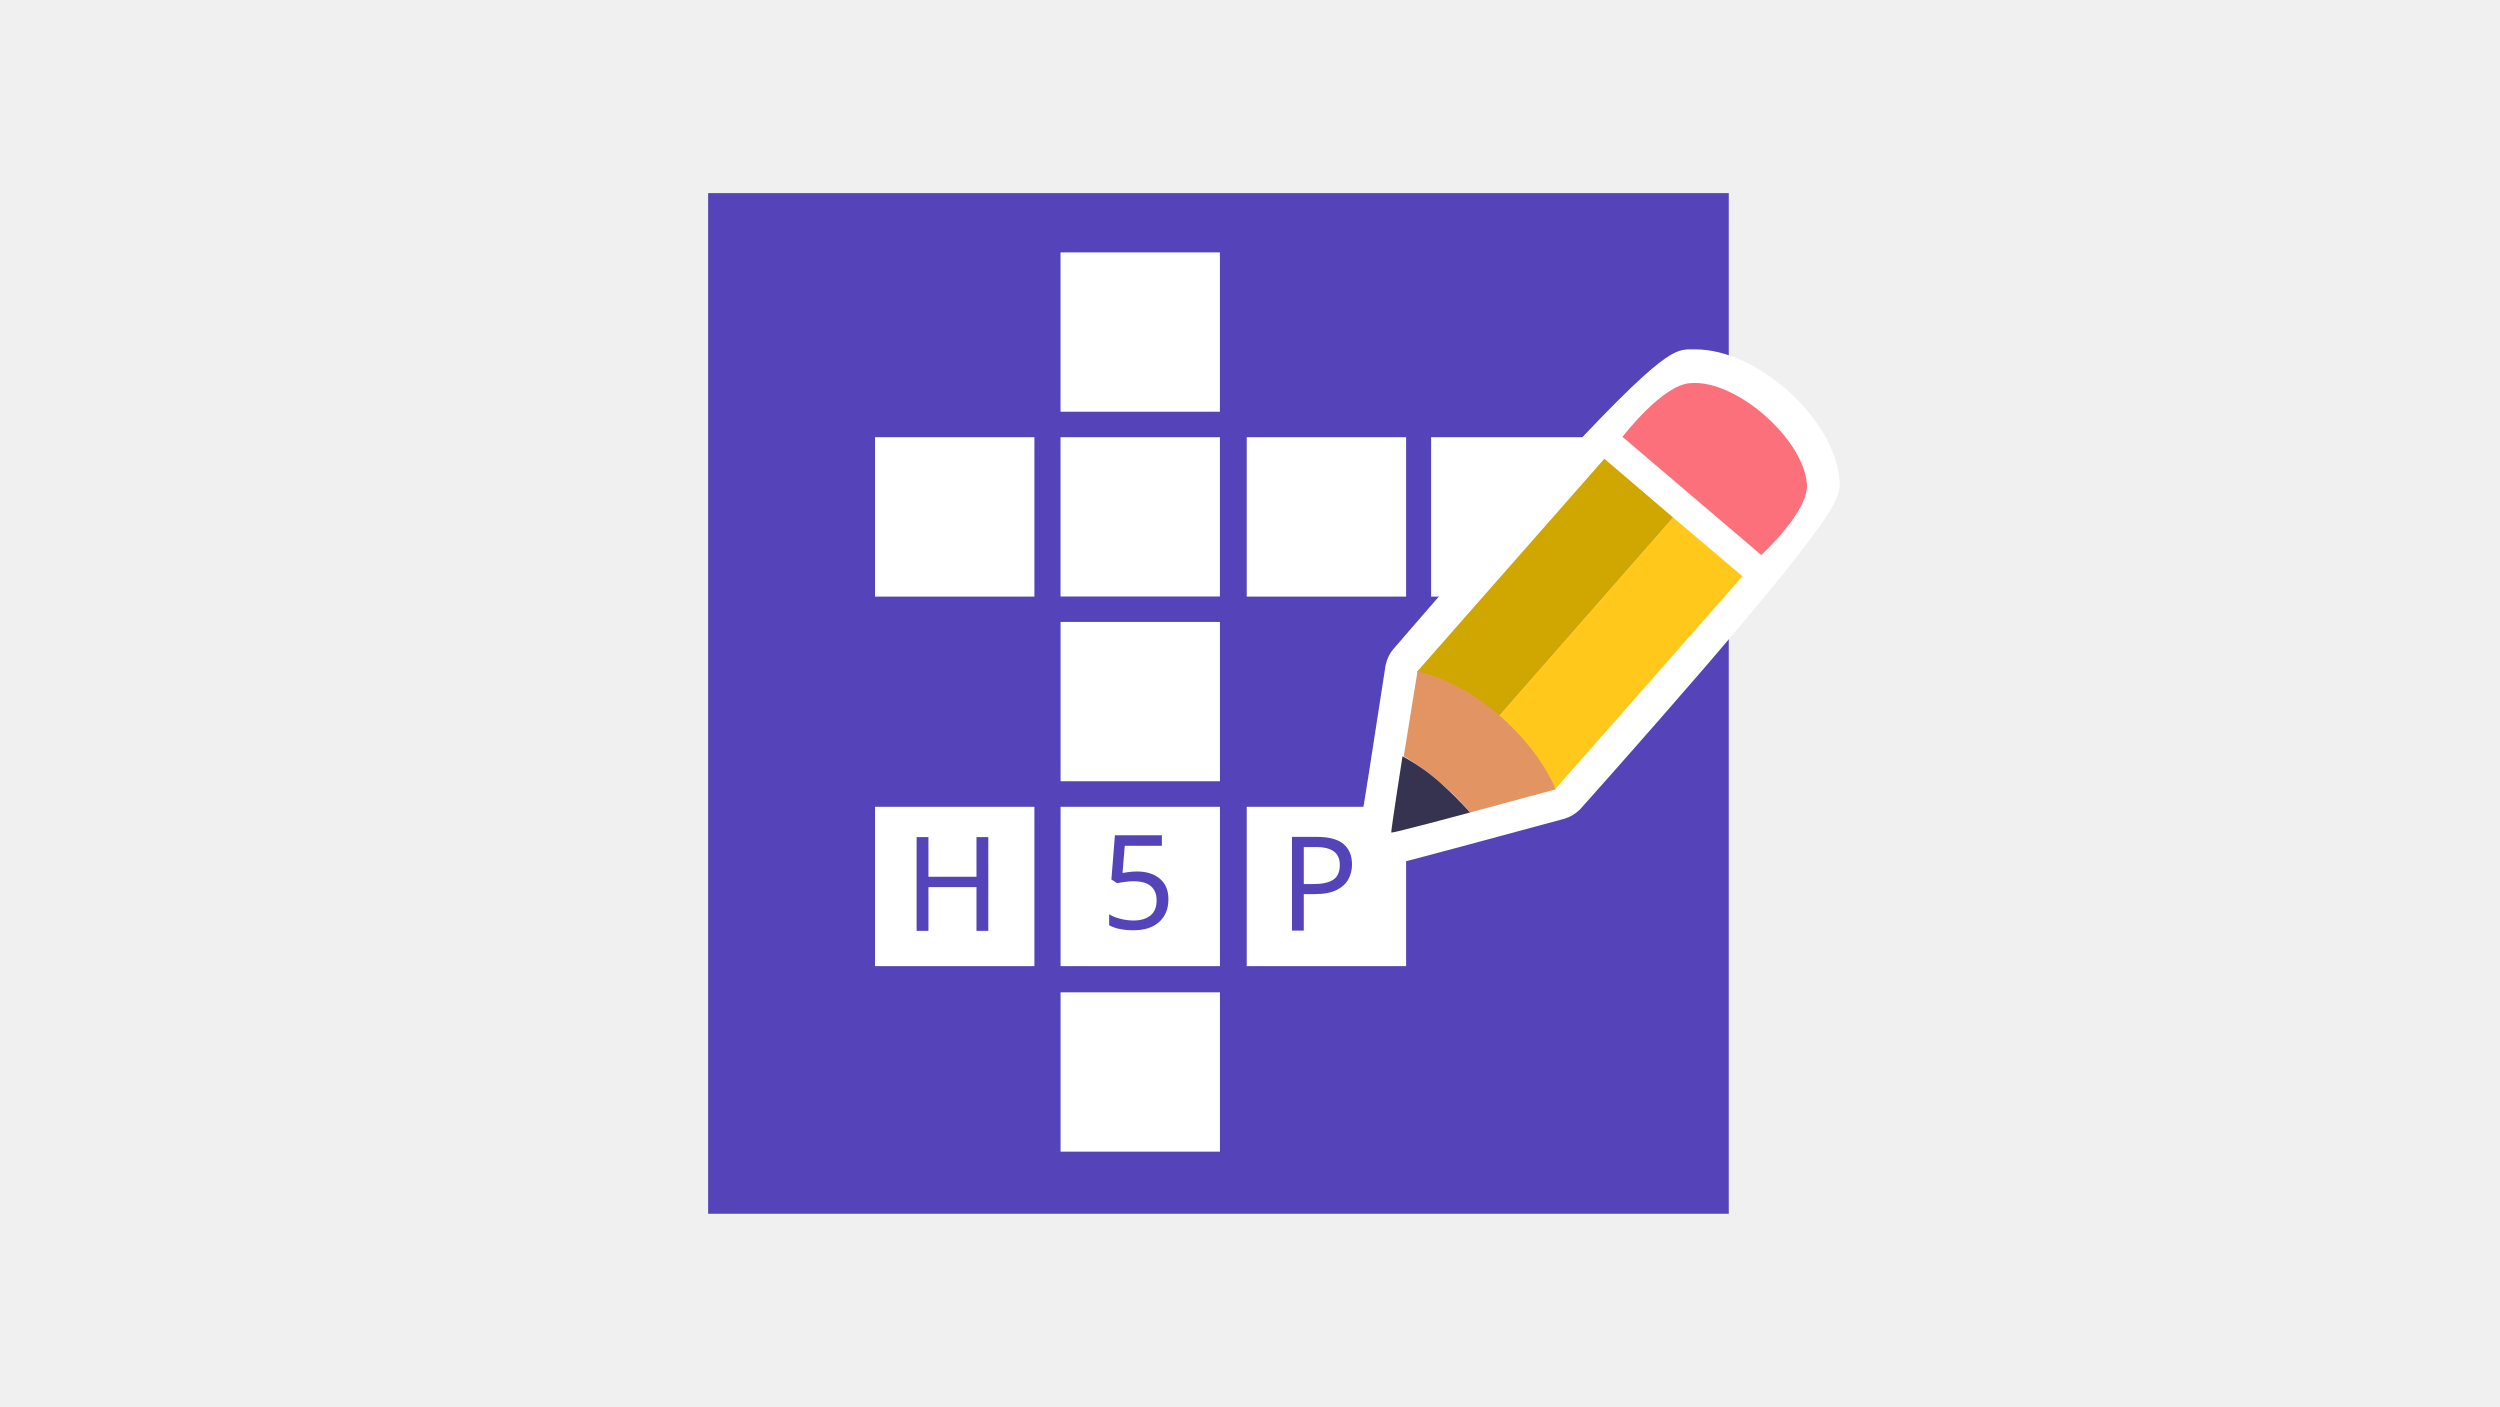
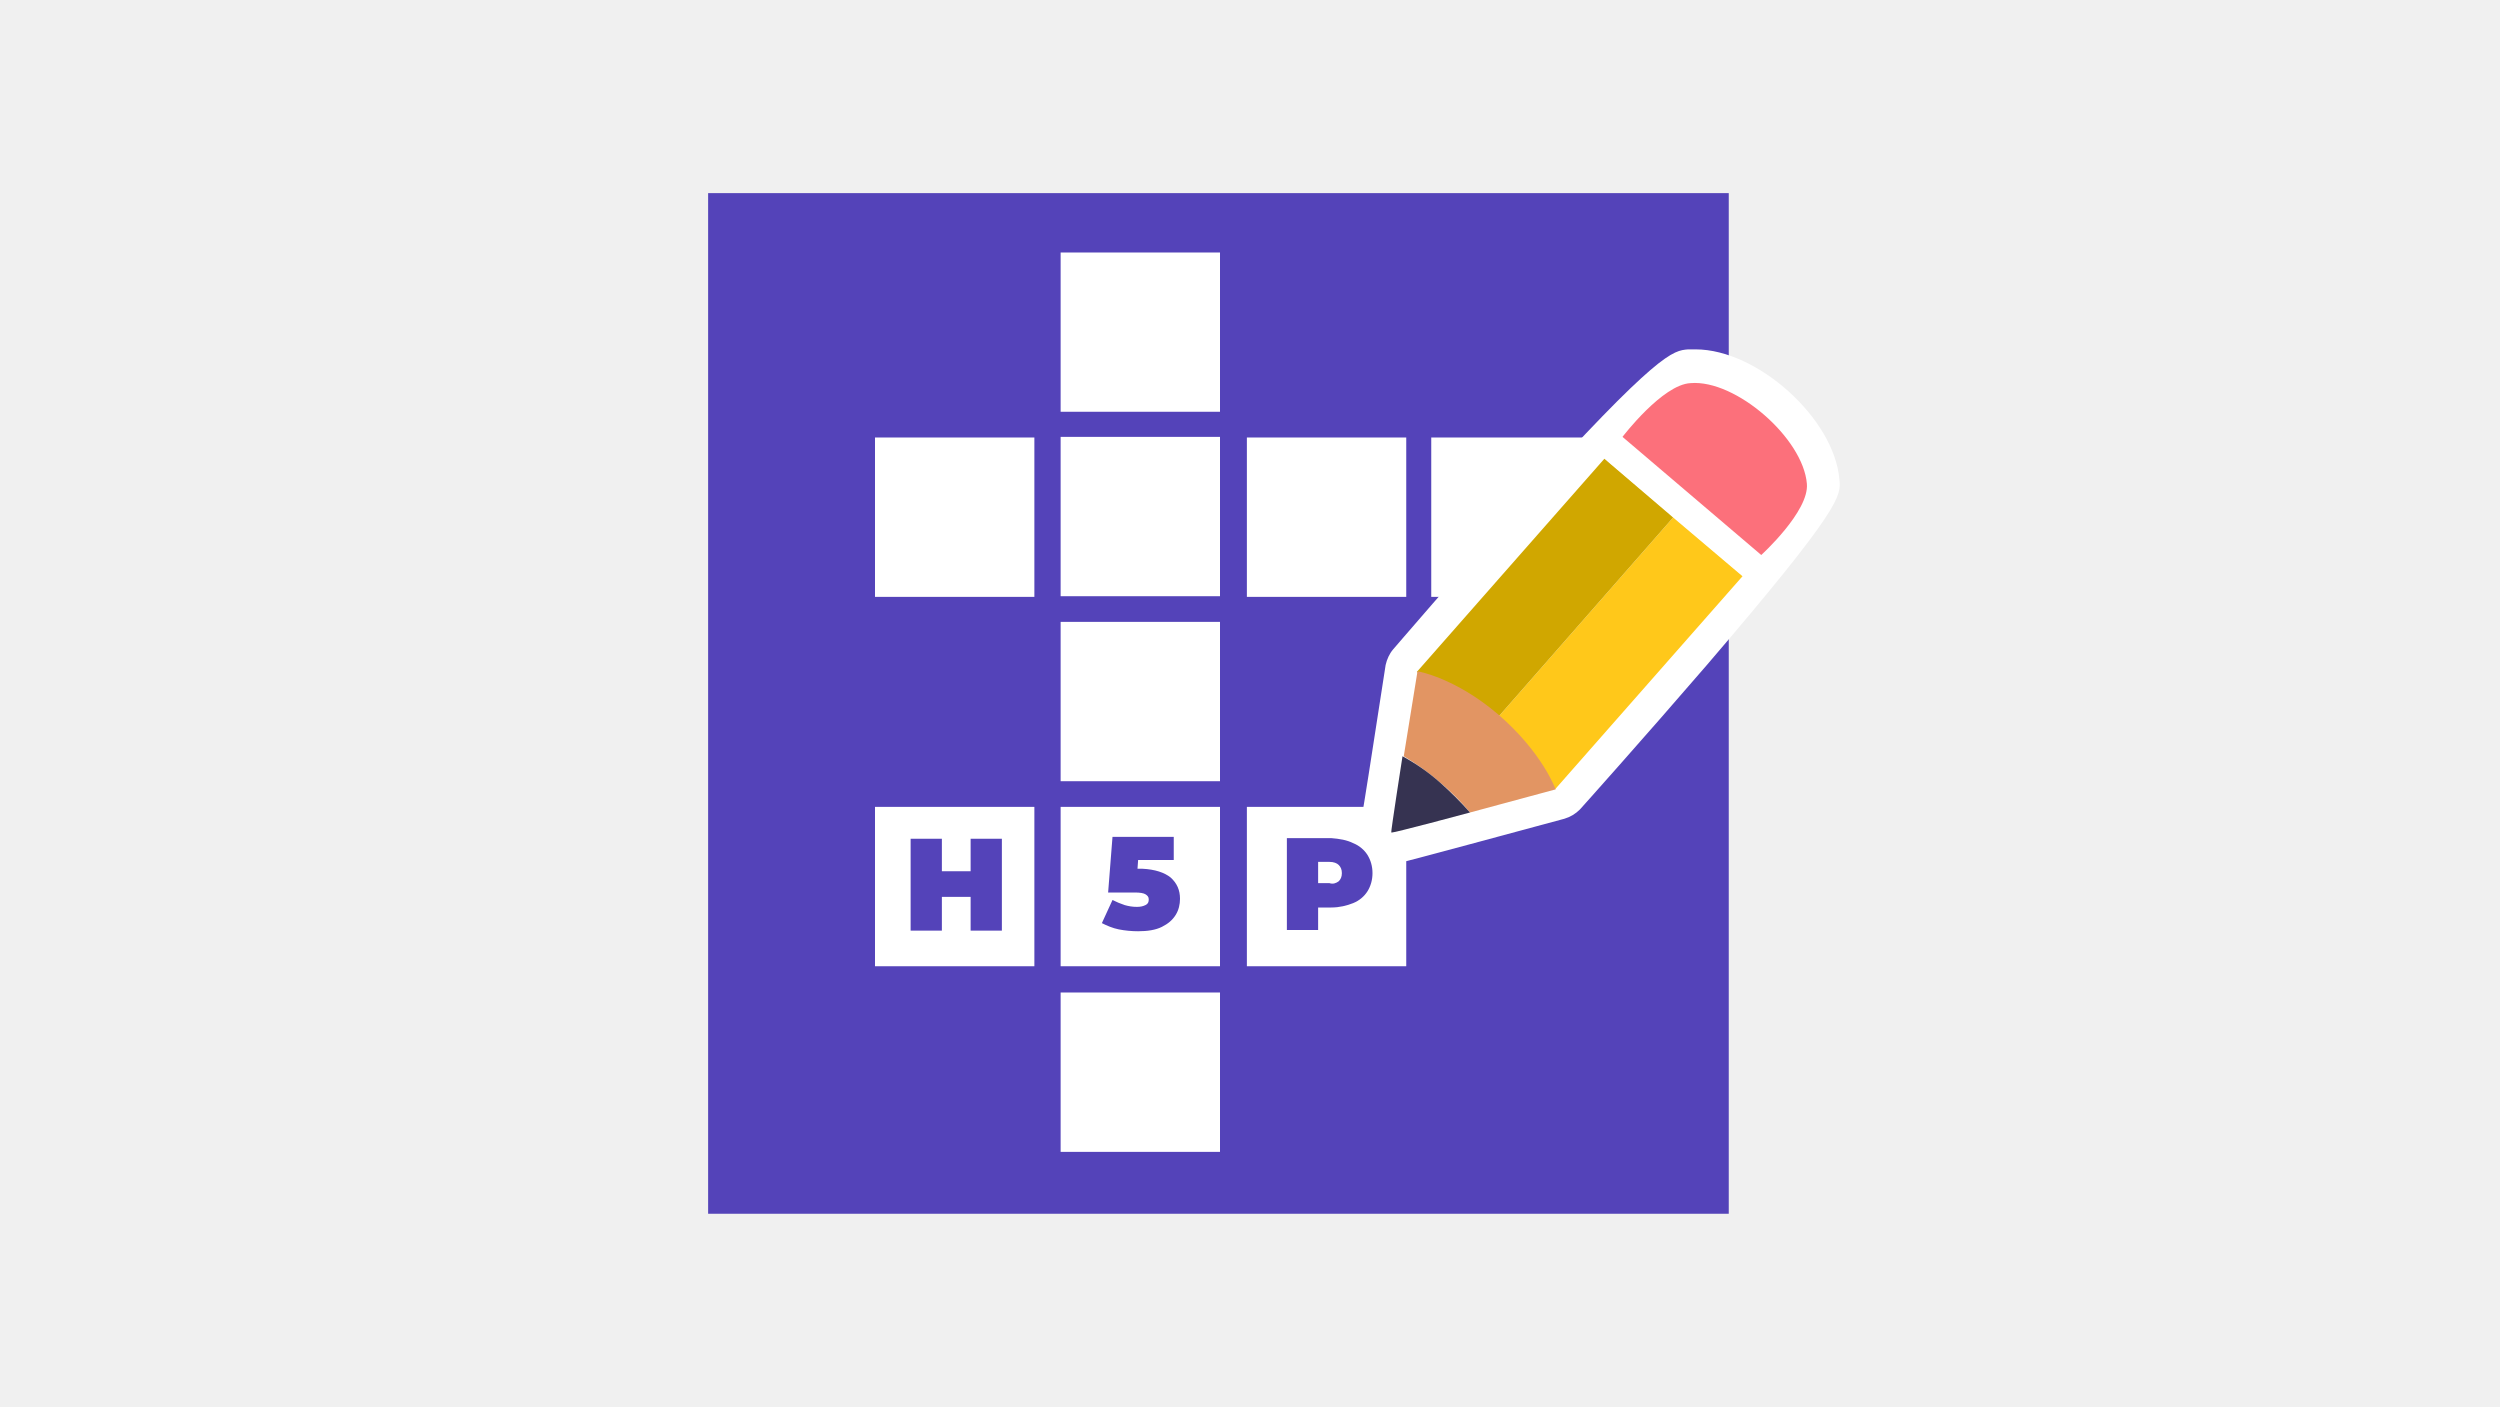
<svg xmlns="http://www.w3.org/2000/svg" xmlns:xlink="http://www.w3.org/1999/xlink" version="1.1" id="Layer_1" x="0px" y="0px" viewBox="0 0 400 225" style="enable-background:new 0 0 400 225;" xml:space="preserve">
  <style type="text/css">
- 	.st0{clip-path:url(#SVGID_2_);}
+ 	.st0{clip-path:url(#SVGID_00000181773592031166632630000003888797030770094216_);}
	.st1{fill:#5443B9;}
- 	.st2{fill:#FFFFFF;stroke:#5443B9;stroke-width:4;}
- 	.st3{fill:#FFFFFF;}
- 	.st4{fill:#FFC81A;}
- 	.st5{fill:#D0A700;}
- 	.st6{fill:#E29563;}
- 	.st7{fill:#363351;}
- 	.st8{fill:#FC707B;}
- 	.st9{font-family:'Montserrat-Black';}
- 	.st10{font-size:21px;}
+ 	.st2{fill:#FFFFFF;}
+ 	.st3{fill:#FFC81A;}
+ 	.st4{fill:#D0A700;}
+ 	.st5{fill:#E29563;}
+ 	.st6{fill:#363351;}
+ 	.st7{fill:#FC707B;}
+ 	.st8{enable-background:new    ;}
</style>
  <g>
-     <defs>
-       <rect id="SVGID_1_" width="400" height="225" />
-     </defs>
-     <clipPath id="SVGID_2_">
-       <use xlink:href="#SVGID_1_" style="overflow:visible;" />
-     </clipPath>
-     <g class="st0">
-       <rect x="113.3" y="30.9" class="st1" width="163.3" height="163.3" />
-       <rect x="167.6" y="38.3" transform="matrix(-1 -4.493218e-11 4.493218e-11 -1 364.7852 106.179)" class="st2" width="29.5" height="29.5" />
-       <rect x="167.6" y="67.9" transform="matrix(-1 -4.487090e-11 4.487090e-11 -1 364.7852 165.3491)" class="st2" width="29.5" height="29.5" />
-       <rect x="167.7" y="97.4" transform="matrix(-1 -4.490154e-11 4.490154e-11 -1 364.8907 224.4137)" class="st2" width="29.5" height="29.5" />
-       <rect x="167.7" y="127" transform="matrix(-1 -4.490154e-11 4.490154e-11 -1 364.8907 283.5837)" class="st2" width="29.5" height="29.5" />
-       <rect x="197.4" y="127" transform="matrix(-1 -4.496327e-11 4.496327e-11 -1 424.3772 283.5837)" class="st2" width="29.5" height="29.5" />
-       <rect x="137.9" y="127" transform="matrix(-1 -4.502499e-11 4.502499e-11 -1 305.4042 283.5837)" class="st2" width="29.5" height="29.5" />
-       <rect x="227" y="68" transform="matrix(-1 -4.487090e-11 4.487090e-11 -1 483.4418 165.4546)" class="st2" width="29.5" height="29.5" />
-       <rect x="197.4" y="68" transform="matrix(-1 -4.490154e-11 4.490154e-11 -1 424.3772 165.4546)" class="st2" width="29.5" height="29.5" />
-       <rect x="137.9" y="68" transform="matrix(-1 -4.483981e-11 4.483981e-11 -1 305.4042 165.4546)" class="st2" width="29.5" height="29.5" />
-       <rect x="167.7" y="156.8" transform="matrix(-1 -4.483981e-11 4.483981e-11 -1 364.8907 343.0702)" class="st2" width="29.5" height="29.5" />
-       <g>
-         <path class="st3" d="M222.8,138.2c0.9,0,1.2-0.1,27.5-7.2l0,0c1-0.3,1.8-0.8,2.5-1.5l0,0c0.1-0.1,10.3-11.5,20.3-23.1     c21.6-25.2,21.5-27.1,21.2-29.7c-0.8-9.7-13.1-20.8-23-20.8c-0.4,0-0.8,0-1.2,0c-2.4,0.2-4.7,0.3-26.9,24.9     c-10.3,11.4-20.2,23-20.3,23.1l0,0c-0.6,0.7-1,1.6-1.2,2.5v0c0,0-1,6.4-2,12.9c-0.5,3.2-1,6.5-1.4,8.9c-0.4,2.3-0.6,3.8-0.6,4.9     h0v5.2L222.8,138.2z" />
+     <g>
+       <defs>
+         <rect id="SVGID_1_" width="400" height="225" />
+       </defs>
+       <clipPath id="SVGID_00000080196361811698575700000006951387133317339064_">
+         <use xlink:href="#SVGID_1_" style="overflow:visible;" />
+       </clipPath>
+       <g style="clip-path:url(#SVGID_00000080196361811698575700000006951387133317339064_);">
        <g>
-           <polygon class="st4" points="237.8,116.9 248.8,126.3 278.8,92.2 267.7,82.8     " />
-           <polygon class="st5" points="226.7,107.5 237.8,116.9 267.7,82.8 256.7,73.4     " />
+           <rect x="113.3" y="30.9" class="st1" width="163.3" height="163.3" />
+         </g>
+         <g>
+           <rect x="167.7" y="38.4" class="st2" width="29.5" height="29.5" />
+           <path class="st1" d="M199.2,69.9h-33.5V36.4h33.5V69.9z M169.7,65.9h25.5V40.4h-25.5V65.9z" />
+         </g>
+         <g>
+           <rect x="167.7" y="67.9" class="st2" width="29.5" height="29.5" />
+           <path class="st1" d="M199.2,99.4h-33.5V65.9h33.5V99.4z M169.7,95.4h25.5V69.9h-25.5V95.4z" />
+         </g>
+         <g>
+           <rect x="167.7" y="97.5" class="st2" width="29.5" height="29.5" />
+           <path class="st1" d="M199.2,129h-33.5V95.5h33.5V129z M169.7,125h25.5V99.5h-25.5V125z" />
+         </g>
+         <g>
+           <rect x="167.7" y="127.1" class="st2" width="29.5" height="29.5" />
+           <path class="st1" d="M199.2,158.6h-33.5v-33.5h33.5V158.6z M169.7,154.6h25.5v-25.5h-25.5V154.6z" />
+         </g>
+         <g>
+           <rect x="197.5" y="127.1" class="st2" width="29.5" height="29.5" />
+           <path class="st1" d="M229,158.6h-33.5v-33.5H229V158.6z M199.5,154.6H225v-25.5h-25.5V154.6z" />
+         </g>
+         <g>
+           <rect x="138" y="127.1" class="st2" width="29.5" height="29.5" />
+           <path class="st1" d="M169.5,158.6H136v-33.5h33.5V158.6z M140,154.6h25.5v-25.5H140V154.6z" />
+         </g>
+         <g>
+           <rect x="226.9" y="68" class="st2" width="29.5" height="29.5" />
+           <path class="st1" d="M258.4,99.5h-33.5V66h33.5V99.5z M228.9,95.5h25.5V70h-25.5V95.5z" />
+         </g>
+         <g>
+           <rect x="197.5" y="68" class="st2" width="29.5" height="29.5" />
+           <path class="st1" d="M229,99.5h-33.5V66H229V99.5z M199.5,95.5H225V70h-25.5V95.5z" />
+         </g>
+         <g>
+           <rect x="138" y="68" class="st2" width="29.5" height="29.5" />
+           <path class="st1" d="M169.5,99.5H136V66h33.5V99.5z M140,95.5h25.5V70H140V95.5z" />
+         </g>
+         <g>
+           <rect x="167.7" y="156.8" class="st2" width="29.5" height="29.5" />
+           <path class="st1" d="M199.2,188.3h-33.5v-33.5h33.5V188.3z M169.7,184.3h25.5v-25.5h-25.5V184.3z" />
+         </g>
+         <g>
          <g>
-             <path class="st6" d="M230.4,125.2c1.7,1.4,3.4,3.1,4.8,4.8l13.7-3.7c0,0-2.1-5.9-9.2-12c-6.9-5.9-12.9-6.9-12.9-6.9l-2.2,13.6       C226.6,122.2,228.6,123.6,230.4,125.2z" />
-             <path class="st7" d="M224.4,121c0,0-1.9,12.2-1.8,12.2c0,0.2,12.6-3.2,12.6-3.2c-1.5-1.7-3.1-3.3-4.8-4.8       C228.6,123.6,226.6,122.2,224.4,121z" />
+             <path class="st2" d="M222.8,138.2c0.9,0,1.2-0.1,27.5-7.2l0,0c1-0.3,1.8-0.8,2.5-1.5l0,0c0.1-0.1,10.3-11.5,20.3-23.1       c21.6-25.2,21.5-27.1,21.2-29.7c-0.8-9.7-13.1-20.8-23-20.8c-0.4,0-0.8,0-1.2,0c-2.4,0.2-4.7,0.3-26.9,24.9       c-10.3,11.4-20.2,23-20.3,23.1l0,0c-0.6,0.7-1,1.6-1.2,2.5l0,0c0,0-1,6.4-2,12.9c-0.5,3.2-1,6.5-1.4,8.9       c-0.4,2.3-0.6,3.8-0.6,4.9l0,0v5.2L222.8,138.2z" />
          </g>
-           <rect x="267.4" y="66.7" transform="matrix(0.6473 -0.7622 0.7622 0.6473 33.2293 234.3532)" class="st3" width="4.9" height="29.1" />
-           <path class="st8" d="M259.6,69.9l22.2,18.9c0,0,7.7-7,7.3-11.4c-0.6-7.3-11.4-16.7-18.6-16.1C266,61.5,259.6,69.9,259.6,69.9z" />
+           <g>
+             <g>
+               <polygon class="st3" points="237.8,116.9 248.8,126.3 278.8,92.2 267.7,82.8       " />
+             </g>
+             <g>
+               <polygon class="st4" points="226.7,107.5 237.8,116.9 267.7,82.8 256.7,73.4       " />
+             </g>
+             <g>
+               <g>
+                 <path class="st5" d="M230.4,125.2c1.7,1.4,3.4,3.1,4.8,4.8l13.7-3.7c0,0-2.1-5.9-9.2-12c-6.9-5.9-12.9-6.9-12.9-6.9         l-2.2,13.6C226.6,122.2,228.6,123.6,230.4,125.2z" />
+               </g>
+               <g>
+                 <path class="st6" d="M224.4,121c0,0-1.9,12.2-1.8,12.2c0,0.2,12.6-3.2,12.6-3.2c-1.5-1.7-3.1-3.3-4.8-4.8         C228.6,123.6,226.6,122.2,224.4,121z" />
+               </g>
+             </g>
+             <g>
+               <rect x="267.4" y="66.7" transform="matrix(0.6473 -0.7622 0.7622 0.6473 33.2219 234.3328)" class="st2" width="4.9" height="29.1" />
+             </g>
+             <g>
+               <path class="st7" d="M259.6,69.9l22.2,18.9c0,0,7.7-7,7.3-11.4c-0.6-7.3-11.4-16.7-18.6-16.1C266,61.5,259.6,69.9,259.6,69.9z        " />
+             </g>
+           </g>
+         </g>
+         <g class="st8">
+           <path class="st1" d="M160.3,134.2v14.7h-5v-5.4h-4.6v5.4h-5v-14.7h5v5.2h4.6v-5.2H160.3z" />
+         </g>
+         <g class="st8">
+           <path class="st1" d="M187.3,140.4c1,0.9,1.5,2,1.5,3.4c0,0.9-0.2,1.8-0.7,2.6c-0.5,0.8-1.2,1.4-2.2,1.9c-1,0.5-2.3,0.7-3.8,0.7      c-1,0-2.1-0.1-3.1-0.3c-1-0.2-1.9-0.6-2.7-1l1.7-3.7c0.6,0.3,1.3,0.6,1.9,0.8c0.7,0.2,1.3,0.3,2,0.3c0.6,0,1-0.1,1.4-0.3      c0.4-0.2,0.5-0.5,0.5-0.9c0-0.4-0.2-0.6-0.5-0.8c-0.3-0.2-0.9-0.3-1.7-0.3h-4.3l0.7-8.9h9.8v3.7h-5.7l-0.1,1.4h0.8      C184.8,139.1,186.3,139.6,187.3,140.4z" />
+         </g>
+         <g class="st8">
+           <path class="st1" d="M216.5,134.9c1,0.4,1.8,1.1,2.3,1.9s0.8,1.8,0.8,2.9s-0.3,2.1-0.8,2.9s-1.3,1.5-2.3,1.9      c-1,0.4-2.2,0.7-3.5,0.7h-2.1v3.6h-5v-14.7h7.1C214.3,134.2,215.5,134.4,216.5,134.9z M214.2,141c0.3-0.3,0.5-0.7,0.5-1.3      s-0.2-1-0.5-1.3c-0.3-0.3-0.8-0.5-1.5-0.5h-1.8v3.4h1.8C213.3,141.5,213.8,141.3,214.2,141z" />
        </g>
      </g>
-       <text transform="matrix(1 0 0 1 144.6279 148.936)" class="st1 st9 st10">H</text>
-       <text transform="matrix(1 0 0 1 176.1358 148.6407)" class="st1 st9 st10">5</text>
-       <text transform="matrix(1 0 0 1 204.684 148.9014)" class="st1 st9 st10">P</text>
    </g>
  </g>
</svg>
